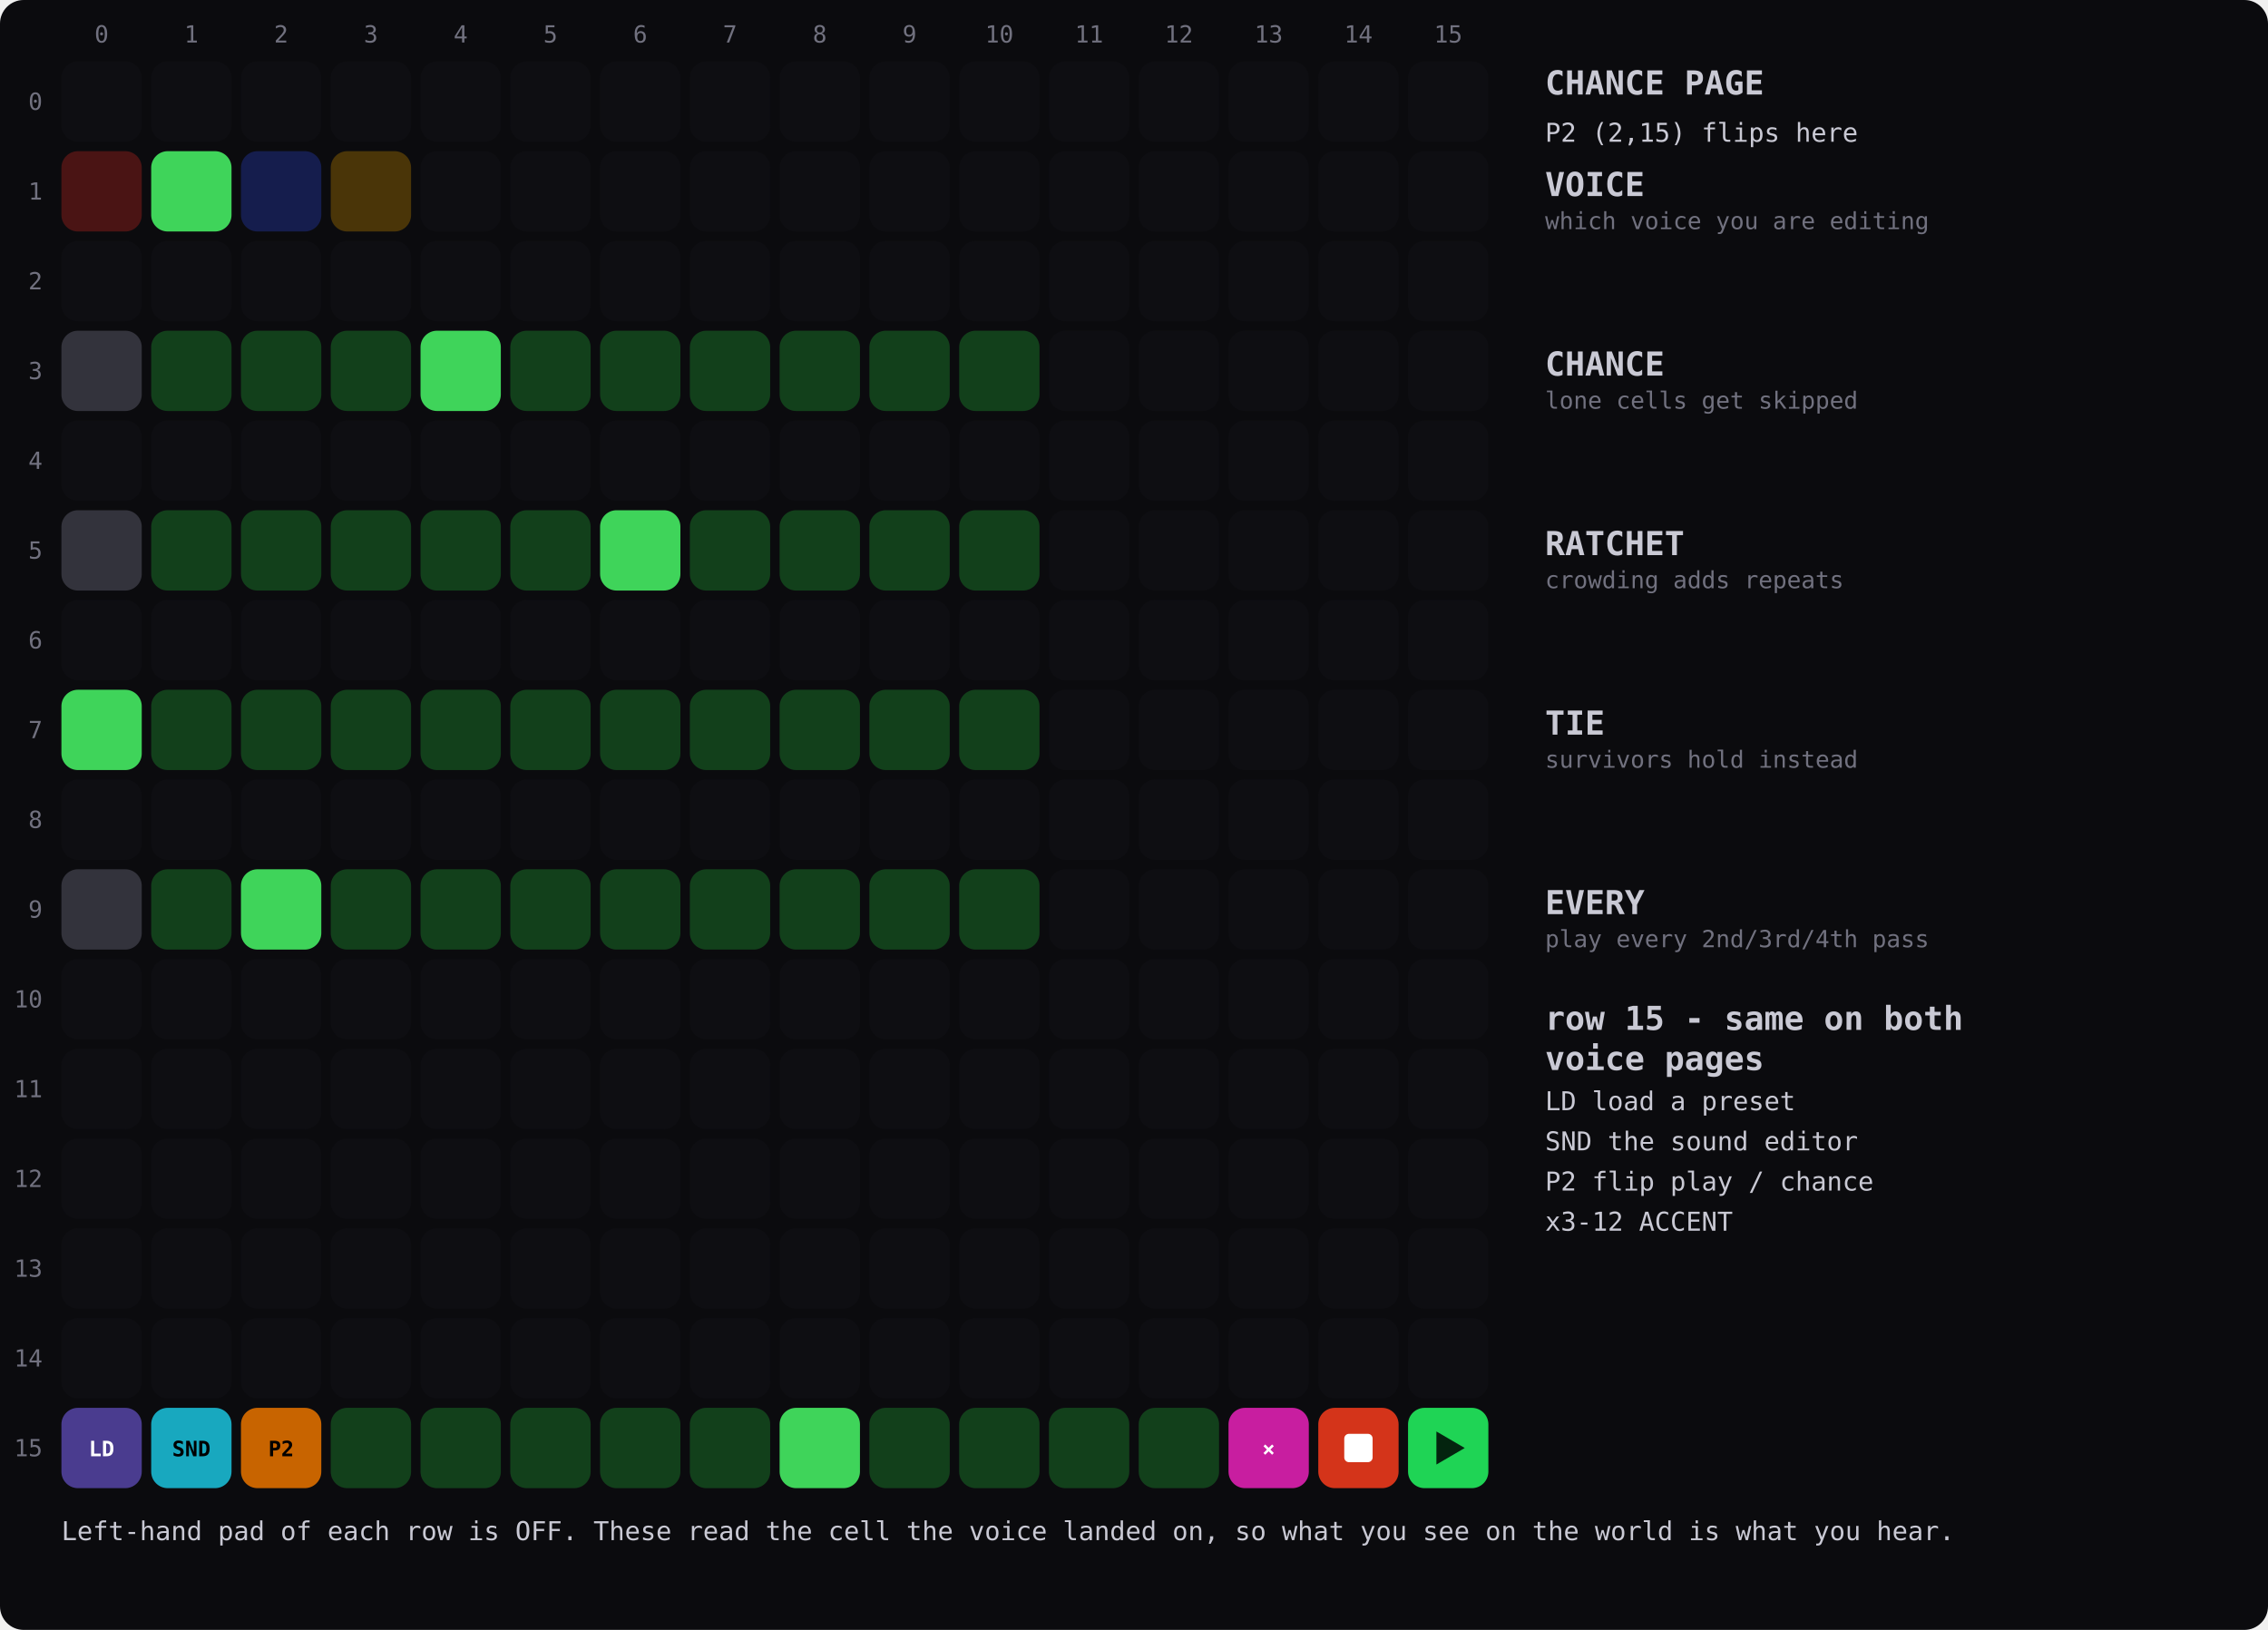
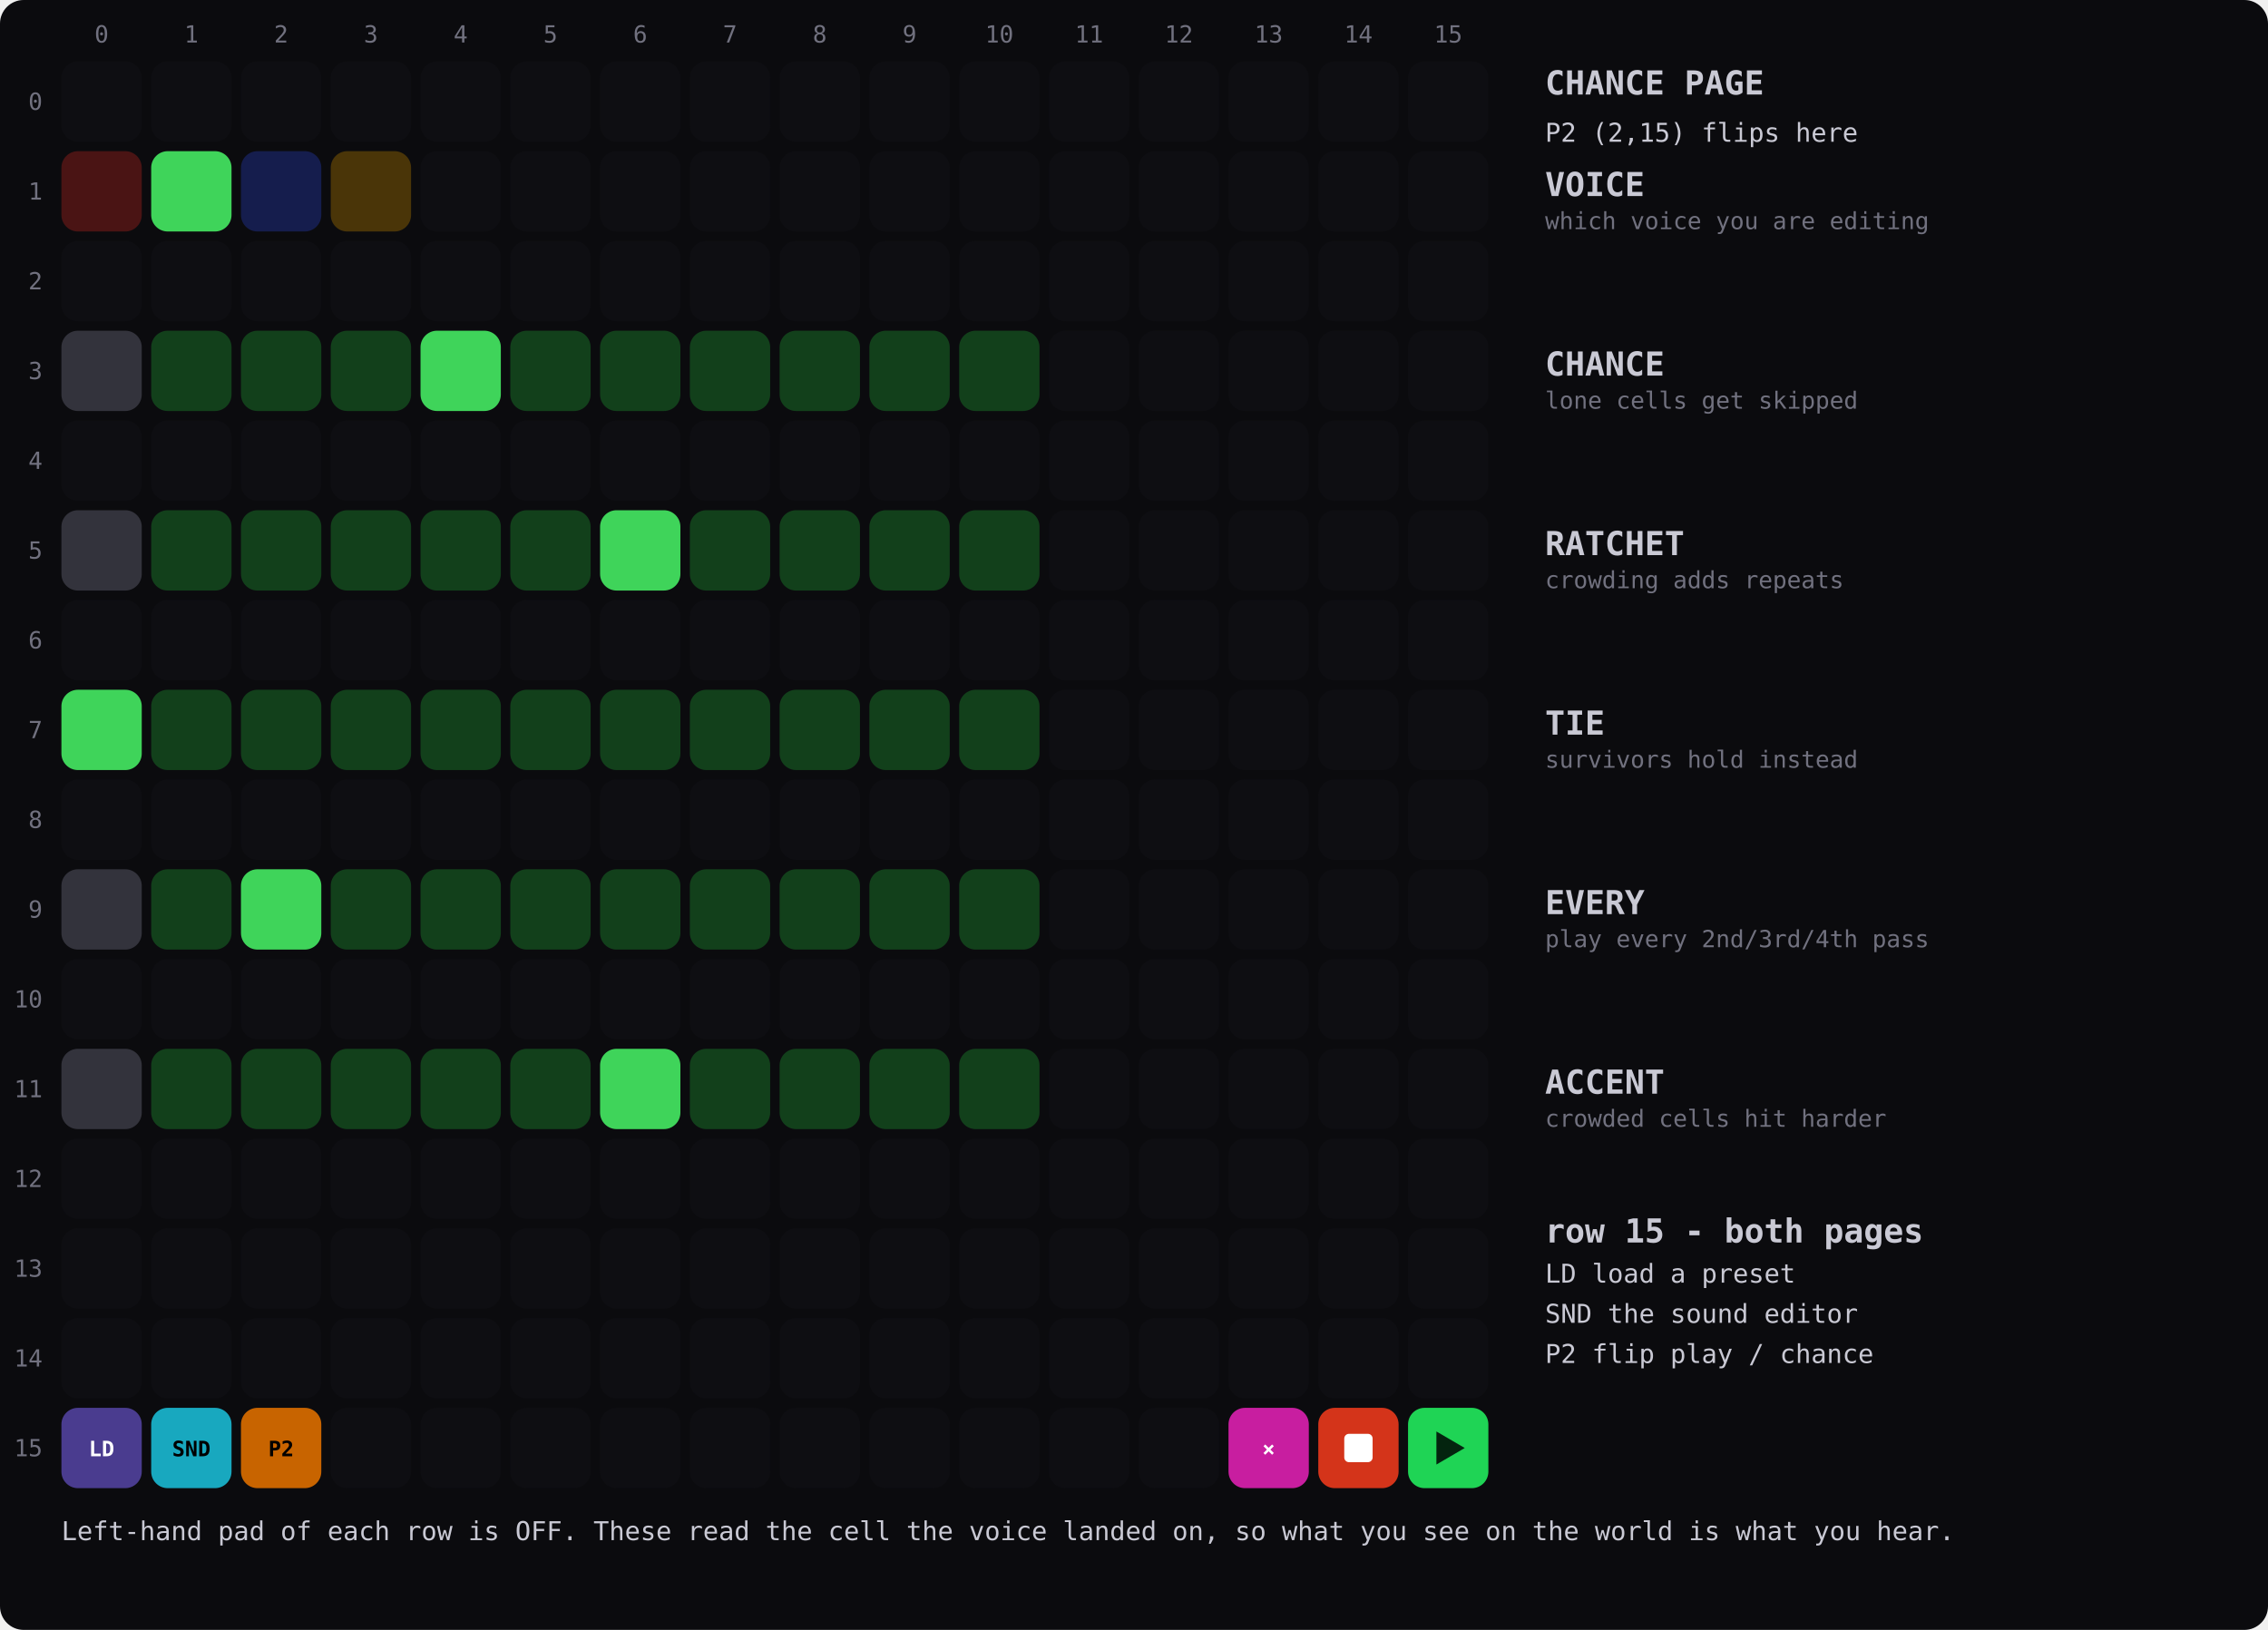
<svg xmlns="http://www.w3.org/2000/svg" width="960" height="690" viewBox="0 0 960 690" role="img" aria-label="plinky-life voice chance page">
  <rect width="960" height="690" rx="10" fill="#0b0b0e" />
  <style>text{font-family:ui-monospace,SFMono-Regular,Menlo,Consolas,monospace}.t{font-size:11px;fill:#c9c9d4}.h{font-size:14px;font-weight:700;fill:#c9c9d4}.k{font-size:10px;fill:#71717f}.p{font-size:9px;font-weight:700}</style>
  <text class="k" x="43.0" y="18" text-anchor="middle">0</text>
  <text class="k" x="18" y="46.5" text-anchor="end">0</text>
  <text class="k" x="81.0" y="18" text-anchor="middle">1</text>
  <text class="k" x="18" y="84.5" text-anchor="end">1</text>
  <text class="k" x="119.0" y="18" text-anchor="middle">2</text>
  <text class="k" x="18" y="122.5" text-anchor="end">2</text>
  <text class="k" x="157.0" y="18" text-anchor="middle">3</text>
  <text class="k" x="18" y="160.5" text-anchor="end">3</text>
  <text class="k" x="195.0" y="18" text-anchor="middle">4</text>
  <text class="k" x="18" y="198.5" text-anchor="end">4</text>
  <text class="k" x="233.0" y="18" text-anchor="middle">5</text>
  <text class="k" x="18" y="236.5" text-anchor="end">5</text>
  <text class="k" x="271.0" y="18" text-anchor="middle">6</text>
  <text class="k" x="18" y="274.5" text-anchor="end">6</text>
  <text class="k" x="309.0" y="18" text-anchor="middle">7</text>
  <text class="k" x="18" y="312.5" text-anchor="end">7</text>
  <text class="k" x="347.0" y="18" text-anchor="middle">8</text>
  <text class="k" x="18" y="350.5" text-anchor="end">8</text>
  <text class="k" x="385.0" y="18" text-anchor="middle">9</text>
  <text class="k" x="18" y="388.5" text-anchor="end">9</text>
  <text class="k" x="423.0" y="18" text-anchor="middle">10</text>
  <text class="k" x="18" y="426.5" text-anchor="end">10</text>
  <text class="k" x="461.0" y="18" text-anchor="middle">11</text>
  <text class="k" x="18" y="464.5" text-anchor="end">11</text>
  <text class="k" x="499.0" y="18" text-anchor="middle">12</text>
  <text class="k" x="18" y="502.5" text-anchor="end">12</text>
  <text class="k" x="537.0" y="18" text-anchor="middle">13</text>
  <text class="k" x="18" y="540.5" text-anchor="end">13</text>
  <text class="k" x="575.0" y="18" text-anchor="middle">14</text>
  <text class="k" x="18" y="578.5" text-anchor="end">14</text>
  <text class="k" x="613.0" y="18" text-anchor="middle">15</text>
  <text class="k" x="18" y="616.5" text-anchor="end">15</text>
  <rect x="26" y="26" width="34" height="34" rx="7" fill="#0e0e12" />
  <rect x="64" y="26" width="34" height="34" rx="7" fill="#0e0e12" />
  <rect x="102" y="26" width="34" height="34" rx="7" fill="#0e0e12" />
  <rect x="140" y="26" width="34" height="34" rx="7" fill="#0e0e12" />
  <rect x="178" y="26" width="34" height="34" rx="7" fill="#0e0e12" />
  <rect x="216" y="26" width="34" height="34" rx="7" fill="#0e0e12" />
  <rect x="254" y="26" width="34" height="34" rx="7" fill="#0e0e12" />
  <rect x="292" y="26" width="34" height="34" rx="7" fill="#0e0e12" />
  <rect x="330" y="26" width="34" height="34" rx="7" fill="#0e0e12" />
  <rect x="368" y="26" width="34" height="34" rx="7" fill="#0e0e12" />
  <rect x="406" y="26" width="34" height="34" rx="7" fill="#0e0e12" />
  <rect x="444" y="26" width="34" height="34" rx="7" fill="#0e0e12" />
  <rect x="482" y="26" width="34" height="34" rx="7" fill="#0e0e12" />
  <rect x="520" y="26" width="34" height="34" rx="7" fill="#0e0e12" />
  <rect x="558" y="26" width="34" height="34" rx="7" fill="#0e0e12" />
  <rect x="596" y="26" width="34" height="34" rx="7" fill="#0e0e12" />
  <rect x="26" y="64" width="34" height="34" rx="7" fill="#4a1414" />
  <rect x="64" y="64" width="34" height="34" rx="7" fill="#3fd45a" />
  <rect x="102" y="64" width="34" height="34" rx="7" fill="#151d4d" />
  <rect x="140" y="64" width="34" height="34" rx="7" fill="#4a3508" />
  <rect x="178" y="64" width="34" height="34" rx="7" fill="#0e0e12" />
  <rect x="216" y="64" width="34" height="34" rx="7" fill="#0e0e12" />
  <rect x="254" y="64" width="34" height="34" rx="7" fill="#0e0e12" />
  <rect x="292" y="64" width="34" height="34" rx="7" fill="#0e0e12" />
  <rect x="330" y="64" width="34" height="34" rx="7" fill="#0e0e12" />
  <rect x="368" y="64" width="34" height="34" rx="7" fill="#0e0e12" />
  <rect x="406" y="64" width="34" height="34" rx="7" fill="#0e0e12" />
  <rect x="444" y="64" width="34" height="34" rx="7" fill="#0e0e12" />
  <rect x="482" y="64" width="34" height="34" rx="7" fill="#0e0e12" />
  <rect x="520" y="64" width="34" height="34" rx="7" fill="#0e0e12" />
  <rect x="558" y="64" width="34" height="34" rx="7" fill="#0e0e12" />
  <rect x="596" y="64" width="34" height="34" rx="7" fill="#0e0e12" />
  <rect x="26" y="102" width="34" height="34" rx="7" fill="#0e0e12" />
  <rect x="64" y="102" width="34" height="34" rx="7" fill="#0e0e12" />
  <rect x="102" y="102" width="34" height="34" rx="7" fill="#0e0e12" />
  <rect x="140" y="102" width="34" height="34" rx="7" fill="#0e0e12" />
  <rect x="178" y="102" width="34" height="34" rx="7" fill="#0e0e12" />
  <rect x="216" y="102" width="34" height="34" rx="7" fill="#0e0e12" />
  <rect x="254" y="102" width="34" height="34" rx="7" fill="#0e0e12" />
  <rect x="292" y="102" width="34" height="34" rx="7" fill="#0e0e12" />
  <rect x="330" y="102" width="34" height="34" rx="7" fill="#0e0e12" />
  <rect x="368" y="102" width="34" height="34" rx="7" fill="#0e0e12" />
  <rect x="406" y="102" width="34" height="34" rx="7" fill="#0e0e12" />
  <rect x="444" y="102" width="34" height="34" rx="7" fill="#0e0e12" />
  <rect x="482" y="102" width="34" height="34" rx="7" fill="#0e0e12" />
  <rect x="520" y="102" width="34" height="34" rx="7" fill="#0e0e12" />
  <rect x="558" y="102" width="34" height="34" rx="7" fill="#0e0e12" />
  <rect x="596" y="102" width="34" height="34" rx="7" fill="#0e0e12" />
  <rect x="26" y="140" width="34" height="34" rx="7" fill="#33333c" />
  <rect x="64" y="140" width="34" height="34" rx="7" fill="#12401b" />
  <rect x="102" y="140" width="34" height="34" rx="7" fill="#12401b" />
  <rect x="140" y="140" width="34" height="34" rx="7" fill="#12401b" />
  <rect x="178" y="140" width="34" height="34" rx="7" fill="#3fd45a" />
  <rect x="216" y="140" width="34" height="34" rx="7" fill="#12401b" />
  <rect x="254" y="140" width="34" height="34" rx="7" fill="#12401b" />
  <rect x="292" y="140" width="34" height="34" rx="7" fill="#12401b" />
  <rect x="330" y="140" width="34" height="34" rx="7" fill="#12401b" />
  <rect x="368" y="140" width="34" height="34" rx="7" fill="#12401b" />
  <rect x="406" y="140" width="34" height="34" rx="7" fill="#12401b" />
  <rect x="444" y="140" width="34" height="34" rx="7" fill="#0e0e12" />
  <rect x="482" y="140" width="34" height="34" rx="7" fill="#0e0e12" />
  <rect x="520" y="140" width="34" height="34" rx="7" fill="#0e0e12" />
  <rect x="558" y="140" width="34" height="34" rx="7" fill="#0e0e12" />
  <rect x="596" y="140" width="34" height="34" rx="7" fill="#0e0e12" />
  <rect x="26" y="178" width="34" height="34" rx="7" fill="#0e0e12" />
  <rect x="64" y="178" width="34" height="34" rx="7" fill="#0e0e12" />
  <rect x="102" y="178" width="34" height="34" rx="7" fill="#0e0e12" />
  <rect x="140" y="178" width="34" height="34" rx="7" fill="#0e0e12" />
  <rect x="178" y="178" width="34" height="34" rx="7" fill="#0e0e12" />
  <rect x="216" y="178" width="34" height="34" rx="7" fill="#0e0e12" />
  <rect x="254" y="178" width="34" height="34" rx="7" fill="#0e0e12" />
  <rect x="292" y="178" width="34" height="34" rx="7" fill="#0e0e12" />
  <rect x="330" y="178" width="34" height="34" rx="7" fill="#0e0e12" />
  <rect x="368" y="178" width="34" height="34" rx="7" fill="#0e0e12" />
  <rect x="406" y="178" width="34" height="34" rx="7" fill="#0e0e12" />
  <rect x="444" y="178" width="34" height="34" rx="7" fill="#0e0e12" />
  <rect x="482" y="178" width="34" height="34" rx="7" fill="#0e0e12" />
  <rect x="520" y="178" width="34" height="34" rx="7" fill="#0e0e12" />
  <rect x="558" y="178" width="34" height="34" rx="7" fill="#0e0e12" />
  <rect x="596" y="178" width="34" height="34" rx="7" fill="#0e0e12" />
  <rect x="26" y="216" width="34" height="34" rx="7" fill="#33333c" />
  <rect x="64" y="216" width="34" height="34" rx="7" fill="#12401b" />
  <rect x="102" y="216" width="34" height="34" rx="7" fill="#12401b" />
  <rect x="140" y="216" width="34" height="34" rx="7" fill="#12401b" />
  <rect x="178" y="216" width="34" height="34" rx="7" fill="#12401b" />
  <rect x="216" y="216" width="34" height="34" rx="7" fill="#12401b" />
  <rect x="254" y="216" width="34" height="34" rx="7" fill="#3fd45a" />
  <rect x="292" y="216" width="34" height="34" rx="7" fill="#12401b" />
  <rect x="330" y="216" width="34" height="34" rx="7" fill="#12401b" />
  <rect x="368" y="216" width="34" height="34" rx="7" fill="#12401b" />
  <rect x="406" y="216" width="34" height="34" rx="7" fill="#12401b" />
  <rect x="444" y="216" width="34" height="34" rx="7" fill="#0e0e12" />
  <rect x="482" y="216" width="34" height="34" rx="7" fill="#0e0e12" />
  <rect x="520" y="216" width="34" height="34" rx="7" fill="#0e0e12" />
  <rect x="558" y="216" width="34" height="34" rx="7" fill="#0e0e12" />
  <rect x="596" y="216" width="34" height="34" rx="7" fill="#0e0e12" />
  <rect x="26" y="254" width="34" height="34" rx="7" fill="#0e0e12" />
  <rect x="64" y="254" width="34" height="34" rx="7" fill="#0e0e12" />
  <rect x="102" y="254" width="34" height="34" rx="7" fill="#0e0e12" />
  <rect x="140" y="254" width="34" height="34" rx="7" fill="#0e0e12" />
  <rect x="178" y="254" width="34" height="34" rx="7" fill="#0e0e12" />
  <rect x="216" y="254" width="34" height="34" rx="7" fill="#0e0e12" />
  <rect x="254" y="254" width="34" height="34" rx="7" fill="#0e0e12" />
  <rect x="292" y="254" width="34" height="34" rx="7" fill="#0e0e12" />
  <rect x="330" y="254" width="34" height="34" rx="7" fill="#0e0e12" />
  <rect x="368" y="254" width="34" height="34" rx="7" fill="#0e0e12" />
  <rect x="406" y="254" width="34" height="34" rx="7" fill="#0e0e12" />
  <rect x="444" y="254" width="34" height="34" rx="7" fill="#0e0e12" />
  <rect x="482" y="254" width="34" height="34" rx="7" fill="#0e0e12" />
  <rect x="520" y="254" width="34" height="34" rx="7" fill="#0e0e12" />
  <rect x="558" y="254" width="34" height="34" rx="7" fill="#0e0e12" />
  <rect x="596" y="254" width="34" height="34" rx="7" fill="#0e0e12" />
  <rect x="26" y="292" width="34" height="34" rx="7" fill="#3fd45a" />
  <rect x="64" y="292" width="34" height="34" rx="7" fill="#12401b" />
  <rect x="102" y="292" width="34" height="34" rx="7" fill="#12401b" />
  <rect x="140" y="292" width="34" height="34" rx="7" fill="#12401b" />
  <rect x="178" y="292" width="34" height="34" rx="7" fill="#12401b" />
  <rect x="216" y="292" width="34" height="34" rx="7" fill="#12401b" />
  <rect x="254" y="292" width="34" height="34" rx="7" fill="#12401b" />
  <rect x="292" y="292" width="34" height="34" rx="7" fill="#12401b" />
  <rect x="330" y="292" width="34" height="34" rx="7" fill="#12401b" />
  <rect x="368" y="292" width="34" height="34" rx="7" fill="#12401b" />
  <rect x="406" y="292" width="34" height="34" rx="7" fill="#12401b" />
  <rect x="444" y="292" width="34" height="34" rx="7" fill="#0e0e12" />
  <rect x="482" y="292" width="34" height="34" rx="7" fill="#0e0e12" />
  <rect x="520" y="292" width="34" height="34" rx="7" fill="#0e0e12" />
  <rect x="558" y="292" width="34" height="34" rx="7" fill="#0e0e12" />
  <rect x="596" y="292" width="34" height="34" rx="7" fill="#0e0e12" />
  <rect x="26" y="330" width="34" height="34" rx="7" fill="#0e0e12" />
  <rect x="64" y="330" width="34" height="34" rx="7" fill="#0e0e12" />
  <rect x="102" y="330" width="34" height="34" rx="7" fill="#0e0e12" />
  <rect x="140" y="330" width="34" height="34" rx="7" fill="#0e0e12" />
  <rect x="178" y="330" width="34" height="34" rx="7" fill="#0e0e12" />
  <rect x="216" y="330" width="34" height="34" rx="7" fill="#0e0e12" />
  <rect x="254" y="330" width="34" height="34" rx="7" fill="#0e0e12" />
  <rect x="292" y="330" width="34" height="34" rx="7" fill="#0e0e12" />
  <rect x="330" y="330" width="34" height="34" rx="7" fill="#0e0e12" />
  <rect x="368" y="330" width="34" height="34" rx="7" fill="#0e0e12" />
  <rect x="406" y="330" width="34" height="34" rx="7" fill="#0e0e12" />
  <rect x="444" y="330" width="34" height="34" rx="7" fill="#0e0e12" />
  <rect x="482" y="330" width="34" height="34" rx="7" fill="#0e0e12" />
  <rect x="520" y="330" width="34" height="34" rx="7" fill="#0e0e12" />
  <rect x="558" y="330" width="34" height="34" rx="7" fill="#0e0e12" />
  <rect x="596" y="330" width="34" height="34" rx="7" fill="#0e0e12" />
  <rect x="26" y="368" width="34" height="34" rx="7" fill="#33333c" />
  <rect x="64" y="368" width="34" height="34" rx="7" fill="#12401b" />
  <rect x="102" y="368" width="34" height="34" rx="7" fill="#3fd45a" />
  <rect x="140" y="368" width="34" height="34" rx="7" fill="#12401b" />
  <rect x="178" y="368" width="34" height="34" rx="7" fill="#12401b" />
  <rect x="216" y="368" width="34" height="34" rx="7" fill="#12401b" />
  <rect x="254" y="368" width="34" height="34" rx="7" fill="#12401b" />
  <rect x="292" y="368" width="34" height="34" rx="7" fill="#12401b" />
  <rect x="330" y="368" width="34" height="34" rx="7" fill="#12401b" />
  <rect x="368" y="368" width="34" height="34" rx="7" fill="#12401b" />
  <rect x="406" y="368" width="34" height="34" rx="7" fill="#12401b" />
  <rect x="444" y="368" width="34" height="34" rx="7" fill="#0e0e12" />
  <rect x="482" y="368" width="34" height="34" rx="7" fill="#0e0e12" />
  <rect x="520" y="368" width="34" height="34" rx="7" fill="#0e0e12" />
  <rect x="558" y="368" width="34" height="34" rx="7" fill="#0e0e12" />
  <rect x="596" y="368" width="34" height="34" rx="7" fill="#0e0e12" />
  <rect x="26" y="406" width="34" height="34" rx="7" fill="#0e0e12" />
  <rect x="64" y="406" width="34" height="34" rx="7" fill="#0e0e12" />
  <rect x="102" y="406" width="34" height="34" rx="7" fill="#0e0e12" />
  <rect x="140" y="406" width="34" height="34" rx="7" fill="#0e0e12" />
  <rect x="178" y="406" width="34" height="34" rx="7" fill="#0e0e12" />
  <rect x="216" y="406" width="34" height="34" rx="7" fill="#0e0e12" />
  <rect x="254" y="406" width="34" height="34" rx="7" fill="#0e0e12" />
  <rect x="292" y="406" width="34" height="34" rx="7" fill="#0e0e12" />
  <rect x="330" y="406" width="34" height="34" rx="7" fill="#0e0e12" />
  <rect x="368" y="406" width="34" height="34" rx="7" fill="#0e0e12" />
  <rect x="406" y="406" width="34" height="34" rx="7" fill="#0e0e12" />
  <rect x="444" y="406" width="34" height="34" rx="7" fill="#0e0e12" />
  <rect x="482" y="406" width="34" height="34" rx="7" fill="#0e0e12" />
  <rect x="520" y="406" width="34" height="34" rx="7" fill="#0e0e12" />
  <rect x="558" y="406" width="34" height="34" rx="7" fill="#0e0e12" />
  <rect x="596" y="406" width="34" height="34" rx="7" fill="#0e0e12" />
-   <rect x="26" y="444" width="34" height="34" rx="7" fill="#0e0e12" />
-   <rect x="64" y="444" width="34" height="34" rx="7" fill="#0e0e12" />
-   <rect x="102" y="444" width="34" height="34" rx="7" fill="#0e0e12" />
-   <rect x="140" y="444" width="34" height="34" rx="7" fill="#0e0e12" />
-   <rect x="178" y="444" width="34" height="34" rx="7" fill="#0e0e12" />
-   <rect x="216" y="444" width="34" height="34" rx="7" fill="#0e0e12" />
-   <rect x="254" y="444" width="34" height="34" rx="7" fill="#0e0e12" />
-   <rect x="292" y="444" width="34" height="34" rx="7" fill="#0e0e12" />
-   <rect x="330" y="444" width="34" height="34" rx="7" fill="#0e0e12" />
-   <rect x="368" y="444" width="34" height="34" rx="7" fill="#0e0e12" />
-   <rect x="406" y="444" width="34" height="34" rx="7" fill="#0e0e12" />
+   <rect x="26" y="444" width="34" height="34" rx="7" fill="#33333c" />
+   <rect x="64" y="444" width="34" height="34" rx="7" fill="#12401b" />
+   <rect x="102" y="444" width="34" height="34" rx="7" fill="#12401b" />
+   <rect x="140" y="444" width="34" height="34" rx="7" fill="#12401b" />
+   <rect x="178" y="444" width="34" height="34" rx="7" fill="#12401b" />
+   <rect x="216" y="444" width="34" height="34" rx="7" fill="#12401b" />
+   <rect x="254" y="444" width="34" height="34" rx="7" fill="#3fd45a" />
+   <rect x="292" y="444" width="34" height="34" rx="7" fill="#12401b" />
+   <rect x="330" y="444" width="34" height="34" rx="7" fill="#12401b" />
+   <rect x="368" y="444" width="34" height="34" rx="7" fill="#12401b" />
+   <rect x="406" y="444" width="34" height="34" rx="7" fill="#12401b" />
  <rect x="444" y="444" width="34" height="34" rx="7" fill="#0e0e12" />
  <rect x="482" y="444" width="34" height="34" rx="7" fill="#0e0e12" />
  <rect x="520" y="444" width="34" height="34" rx="7" fill="#0e0e12" />
  <rect x="558" y="444" width="34" height="34" rx="7" fill="#0e0e12" />
  <rect x="596" y="444" width="34" height="34" rx="7" fill="#0e0e12" />
  <rect x="26" y="482" width="34" height="34" rx="7" fill="#0e0e12" />
  <rect x="64" y="482" width="34" height="34" rx="7" fill="#0e0e12" />
  <rect x="102" y="482" width="34" height="34" rx="7" fill="#0e0e12" />
  <rect x="140" y="482" width="34" height="34" rx="7" fill="#0e0e12" />
  <rect x="178" y="482" width="34" height="34" rx="7" fill="#0e0e12" />
  <rect x="216" y="482" width="34" height="34" rx="7" fill="#0e0e12" />
  <rect x="254" y="482" width="34" height="34" rx="7" fill="#0e0e12" />
  <rect x="292" y="482" width="34" height="34" rx="7" fill="#0e0e12" />
  <rect x="330" y="482" width="34" height="34" rx="7" fill="#0e0e12" />
  <rect x="368" y="482" width="34" height="34" rx="7" fill="#0e0e12" />
  <rect x="406" y="482" width="34" height="34" rx="7" fill="#0e0e12" />
  <rect x="444" y="482" width="34" height="34" rx="7" fill="#0e0e12" />
  <rect x="482" y="482" width="34" height="34" rx="7" fill="#0e0e12" />
  <rect x="520" y="482" width="34" height="34" rx="7" fill="#0e0e12" />
  <rect x="558" y="482" width="34" height="34" rx="7" fill="#0e0e12" />
  <rect x="596" y="482" width="34" height="34" rx="7" fill="#0e0e12" />
  <rect x="26" y="520" width="34" height="34" rx="7" fill="#0e0e12" />
  <rect x="64" y="520" width="34" height="34" rx="7" fill="#0e0e12" />
  <rect x="102" y="520" width="34" height="34" rx="7" fill="#0e0e12" />
  <rect x="140" y="520" width="34" height="34" rx="7" fill="#0e0e12" />
  <rect x="178" y="520" width="34" height="34" rx="7" fill="#0e0e12" />
  <rect x="216" y="520" width="34" height="34" rx="7" fill="#0e0e12" />
  <rect x="254" y="520" width="34" height="34" rx="7" fill="#0e0e12" />
  <rect x="292" y="520" width="34" height="34" rx="7" fill="#0e0e12" />
  <rect x="330" y="520" width="34" height="34" rx="7" fill="#0e0e12" />
  <rect x="368" y="520" width="34" height="34" rx="7" fill="#0e0e12" />
  <rect x="406" y="520" width="34" height="34" rx="7" fill="#0e0e12" />
  <rect x="444" y="520" width="34" height="34" rx="7" fill="#0e0e12" />
  <rect x="482" y="520" width="34" height="34" rx="7" fill="#0e0e12" />
  <rect x="520" y="520" width="34" height="34" rx="7" fill="#0e0e12" />
  <rect x="558" y="520" width="34" height="34" rx="7" fill="#0e0e12" />
  <rect x="596" y="520" width="34" height="34" rx="7" fill="#0e0e12" />
  <rect x="26" y="558" width="34" height="34" rx="7" fill="#0e0e12" />
  <rect x="64" y="558" width="34" height="34" rx="7" fill="#0e0e12" />
  <rect x="102" y="558" width="34" height="34" rx="7" fill="#0e0e12" />
  <rect x="140" y="558" width="34" height="34" rx="7" fill="#0e0e12" />
  <rect x="178" y="558" width="34" height="34" rx="7" fill="#0e0e12" />
  <rect x="216" y="558" width="34" height="34" rx="7" fill="#0e0e12" />
  <rect x="254" y="558" width="34" height="34" rx="7" fill="#0e0e12" />
  <rect x="292" y="558" width="34" height="34" rx="7" fill="#0e0e12" />
  <rect x="330" y="558" width="34" height="34" rx="7" fill="#0e0e12" />
  <rect x="368" y="558" width="34" height="34" rx="7" fill="#0e0e12" />
  <rect x="406" y="558" width="34" height="34" rx="7" fill="#0e0e12" />
  <rect x="444" y="558" width="34" height="34" rx="7" fill="#0e0e12" />
  <rect x="482" y="558" width="34" height="34" rx="7" fill="#0e0e12" />
  <rect x="520" y="558" width="34" height="34" rx="7" fill="#0e0e12" />
  <rect x="558" y="558" width="34" height="34" rx="7" fill="#0e0e12" />
  <rect x="596" y="558" width="34" height="34" rx="7" fill="#0e0e12" />
  <rect x="26" y="596" width="34" height="34" rx="7" fill="#0e0e12" />
  <rect x="64" y="596" width="34" height="34" rx="7" fill="#0e0e12" />
  <rect x="102" y="596" width="34" height="34" rx="7" fill="#0e0e12" />
  <rect x="140" y="596" width="34" height="34" rx="7" fill="#0e0e12" />
  <rect x="178" y="596" width="34" height="34" rx="7" fill="#0e0e12" />
  <rect x="216" y="596" width="34" height="34" rx="7" fill="#0e0e12" />
  <rect x="254" y="596" width="34" height="34" rx="7" fill="#0e0e12" />
  <rect x="292" y="596" width="34" height="34" rx="7" fill="#0e0e12" />
  <rect x="330" y="596" width="34" height="34" rx="7" fill="#0e0e12" />
  <rect x="368" y="596" width="34" height="34" rx="7" fill="#0e0e12" />
  <rect x="406" y="596" width="34" height="34" rx="7" fill="#0e0e12" />
  <rect x="444" y="596" width="34" height="34" rx="7" fill="#0e0e12" />
  <rect x="482" y="596" width="34" height="34" rx="7" fill="#0e0e12" />
-   <rect x="140" y="596" width="34" height="34" rx="7" fill="#12401b" />
-   <rect x="178" y="596" width="34" height="34" rx="7" fill="#12401b" />
-   <rect x="216" y="596" width="34" height="34" rx="7" fill="#12401b" />
-   <rect x="254" y="596" width="34" height="34" rx="7" fill="#12401b" />
-   <rect x="292" y="596" width="34" height="34" rx="7" fill="#12401b" />
-   <rect x="330" y="596" width="34" height="34" rx="7" fill="#3fd45a" />
-   <rect x="368" y="596" width="34" height="34" rx="7" fill="#12401b" />
-   <rect x="406" y="596" width="34" height="34" rx="7" fill="#12401b" />
-   <rect x="444" y="596" width="34" height="34" rx="7" fill="#12401b" />
-   <rect x="482" y="596" width="34" height="34" rx="7" fill="#12401b" />
  <rect x="26" y="596" width="34" height="34" rx="7" fill="#4a3c8f" />
  <text class="p" x="43.0" y="616.5" text-anchor="middle" fill="#fff">LD</text>
  <rect x="64" y="596" width="34" height="34" rx="7" fill="#18a8bf" />
  <text class="p" x="81.0" y="616.5" text-anchor="middle" fill="#000">SND</text>
  <rect x="102" y="596" width="34" height="34" rx="7" fill="#c86400" />
  <text class="p" x="119.0" y="616.5" text-anchor="middle" fill="#000">P2</text>
  <rect x="520" y="596" width="34" height="34" rx="7" fill="#c81ea0" />
  <text class="p" x="537.0" y="616.5" text-anchor="middle" fill="#fff">×</text>
  <rect x="558" y="596" width="34" height="34" rx="7" fill="#d4341a" />
  <rect x="596" y="596" width="34" height="34" rx="7" fill="#1fd455" />
  <rect x="569" y="607" width="12" height="12" rx="2" fill="#fff" />
  <path d="M608 606 L620 613 L608 620 Z" fill="#04240f" />
  <text class="h" x="654" y="40">CHANCE PAGE</text>
  <text class="t" x="654" y="60">P2 (2,15) flips here</text>
  <text class="h" x="654" y="83.0">VOICE</text>
  <text class="k" x="654" y="97.0">which voice you are editing</text>
  <text class="h" x="654" y="159.0">CHANCE</text>
  <text class="k" x="654" y="173.0">lone cells get skipped</text>
  <text class="h" x="654" y="235.0">RATCHET</text>
  <text class="k" x="654" y="249.0">crowding adds repeats</text>
  <text class="h" x="654" y="311.0">TIE</text>
  <text class="k" x="654" y="325.0">survivors hold instead</text>
  <text class="h" x="654" y="387.0">EVERY</text>
  <text class="k" x="654" y="401.0">play every 2nd/3rd/4th pass</text>
-   <text class="h" x="654" y="436">row 15 - same on both</text>
-   <text class="h" x="654" y="453">voice pages</text>
-   <text class="t" x="654" y="470">LD   load a preset</text>
-   <text class="t" x="654" y="487">SND  the sound editor</text>
-   <text class="t" x="654" y="504">P2   flip play / chance</text>
-   <text class="t" x="654" y="521">x3-12  ACCENT</text>
+   <text class="h" x="654" y="463.0">ACCENT</text>
+   <text class="k" x="654" y="477.0">crowded cells hit harder</text>
+   <text class="h" x="654" y="526">row 15 - both pages</text>
+   <text class="t" x="654" y="543">LD   load a preset</text>
+   <text class="t" x="654" y="560">SND  the sound editor</text>
+   <text class="t" x="654" y="577">P2   flip play / chance</text>
  <text class="t" x="26" y="652">Left-hand pad of each row is OFF. These read the cell the voice landed on, so what you see on the world is what you hear.</text>
</svg>
